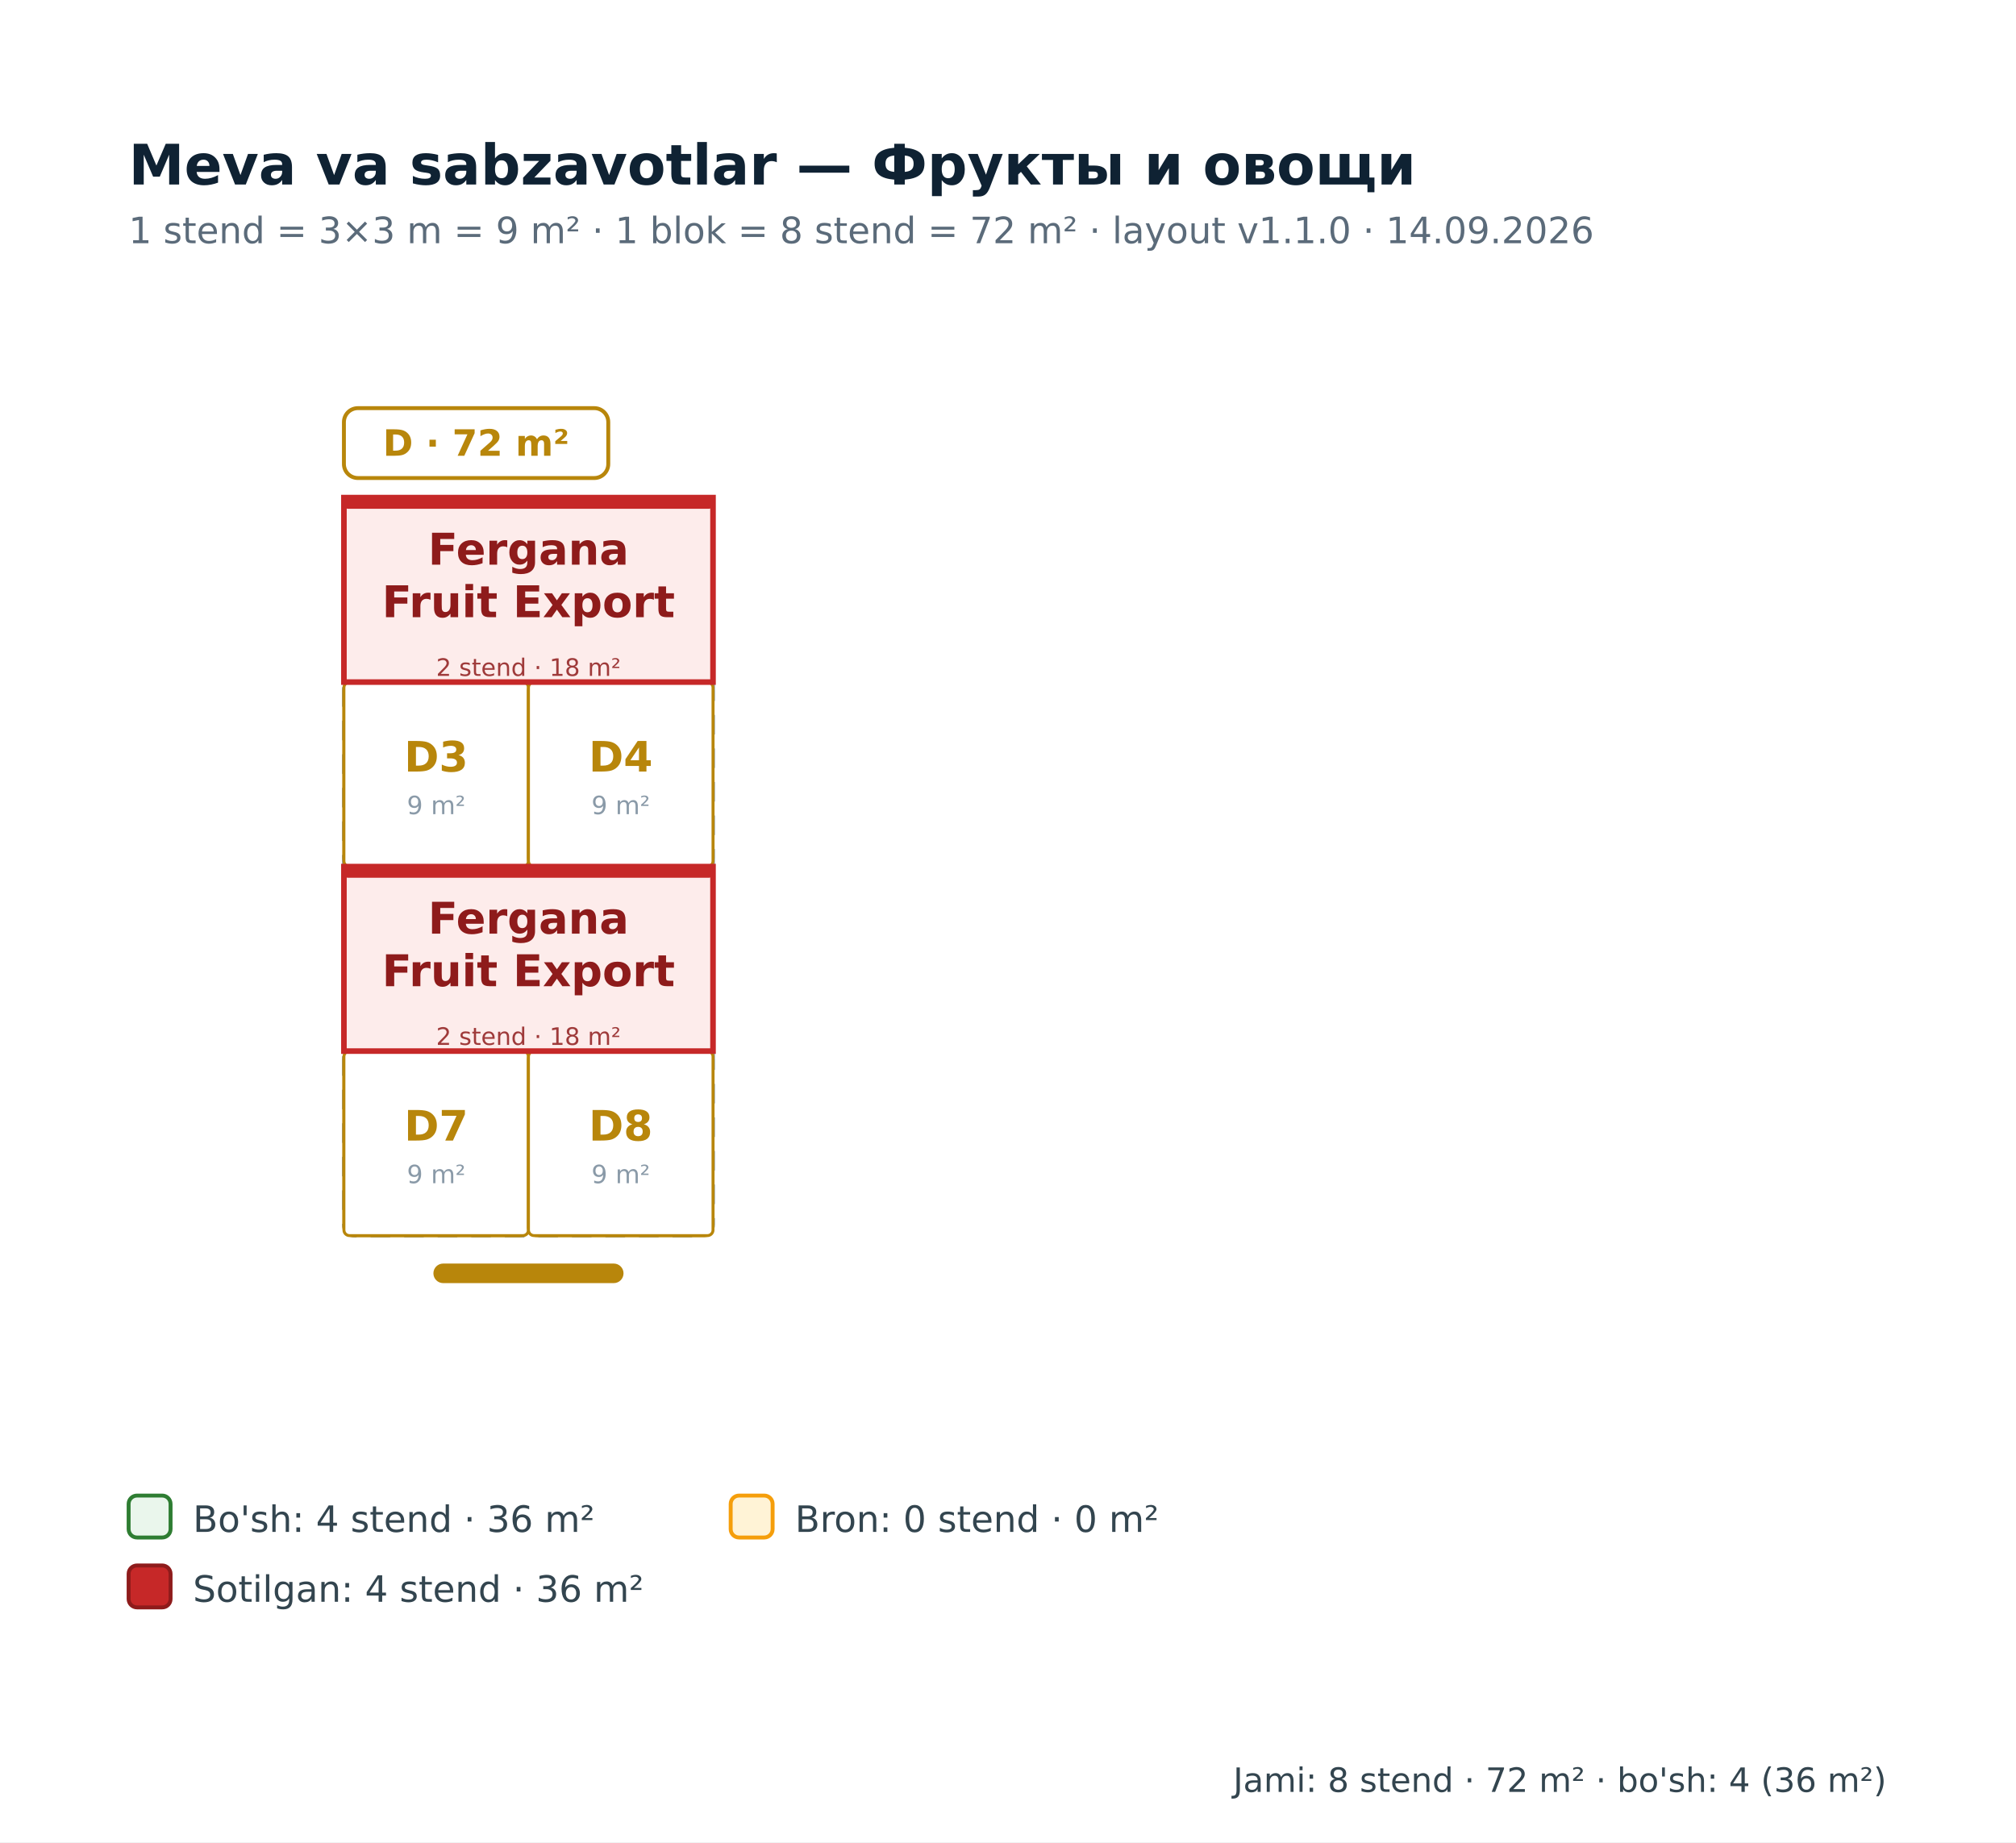
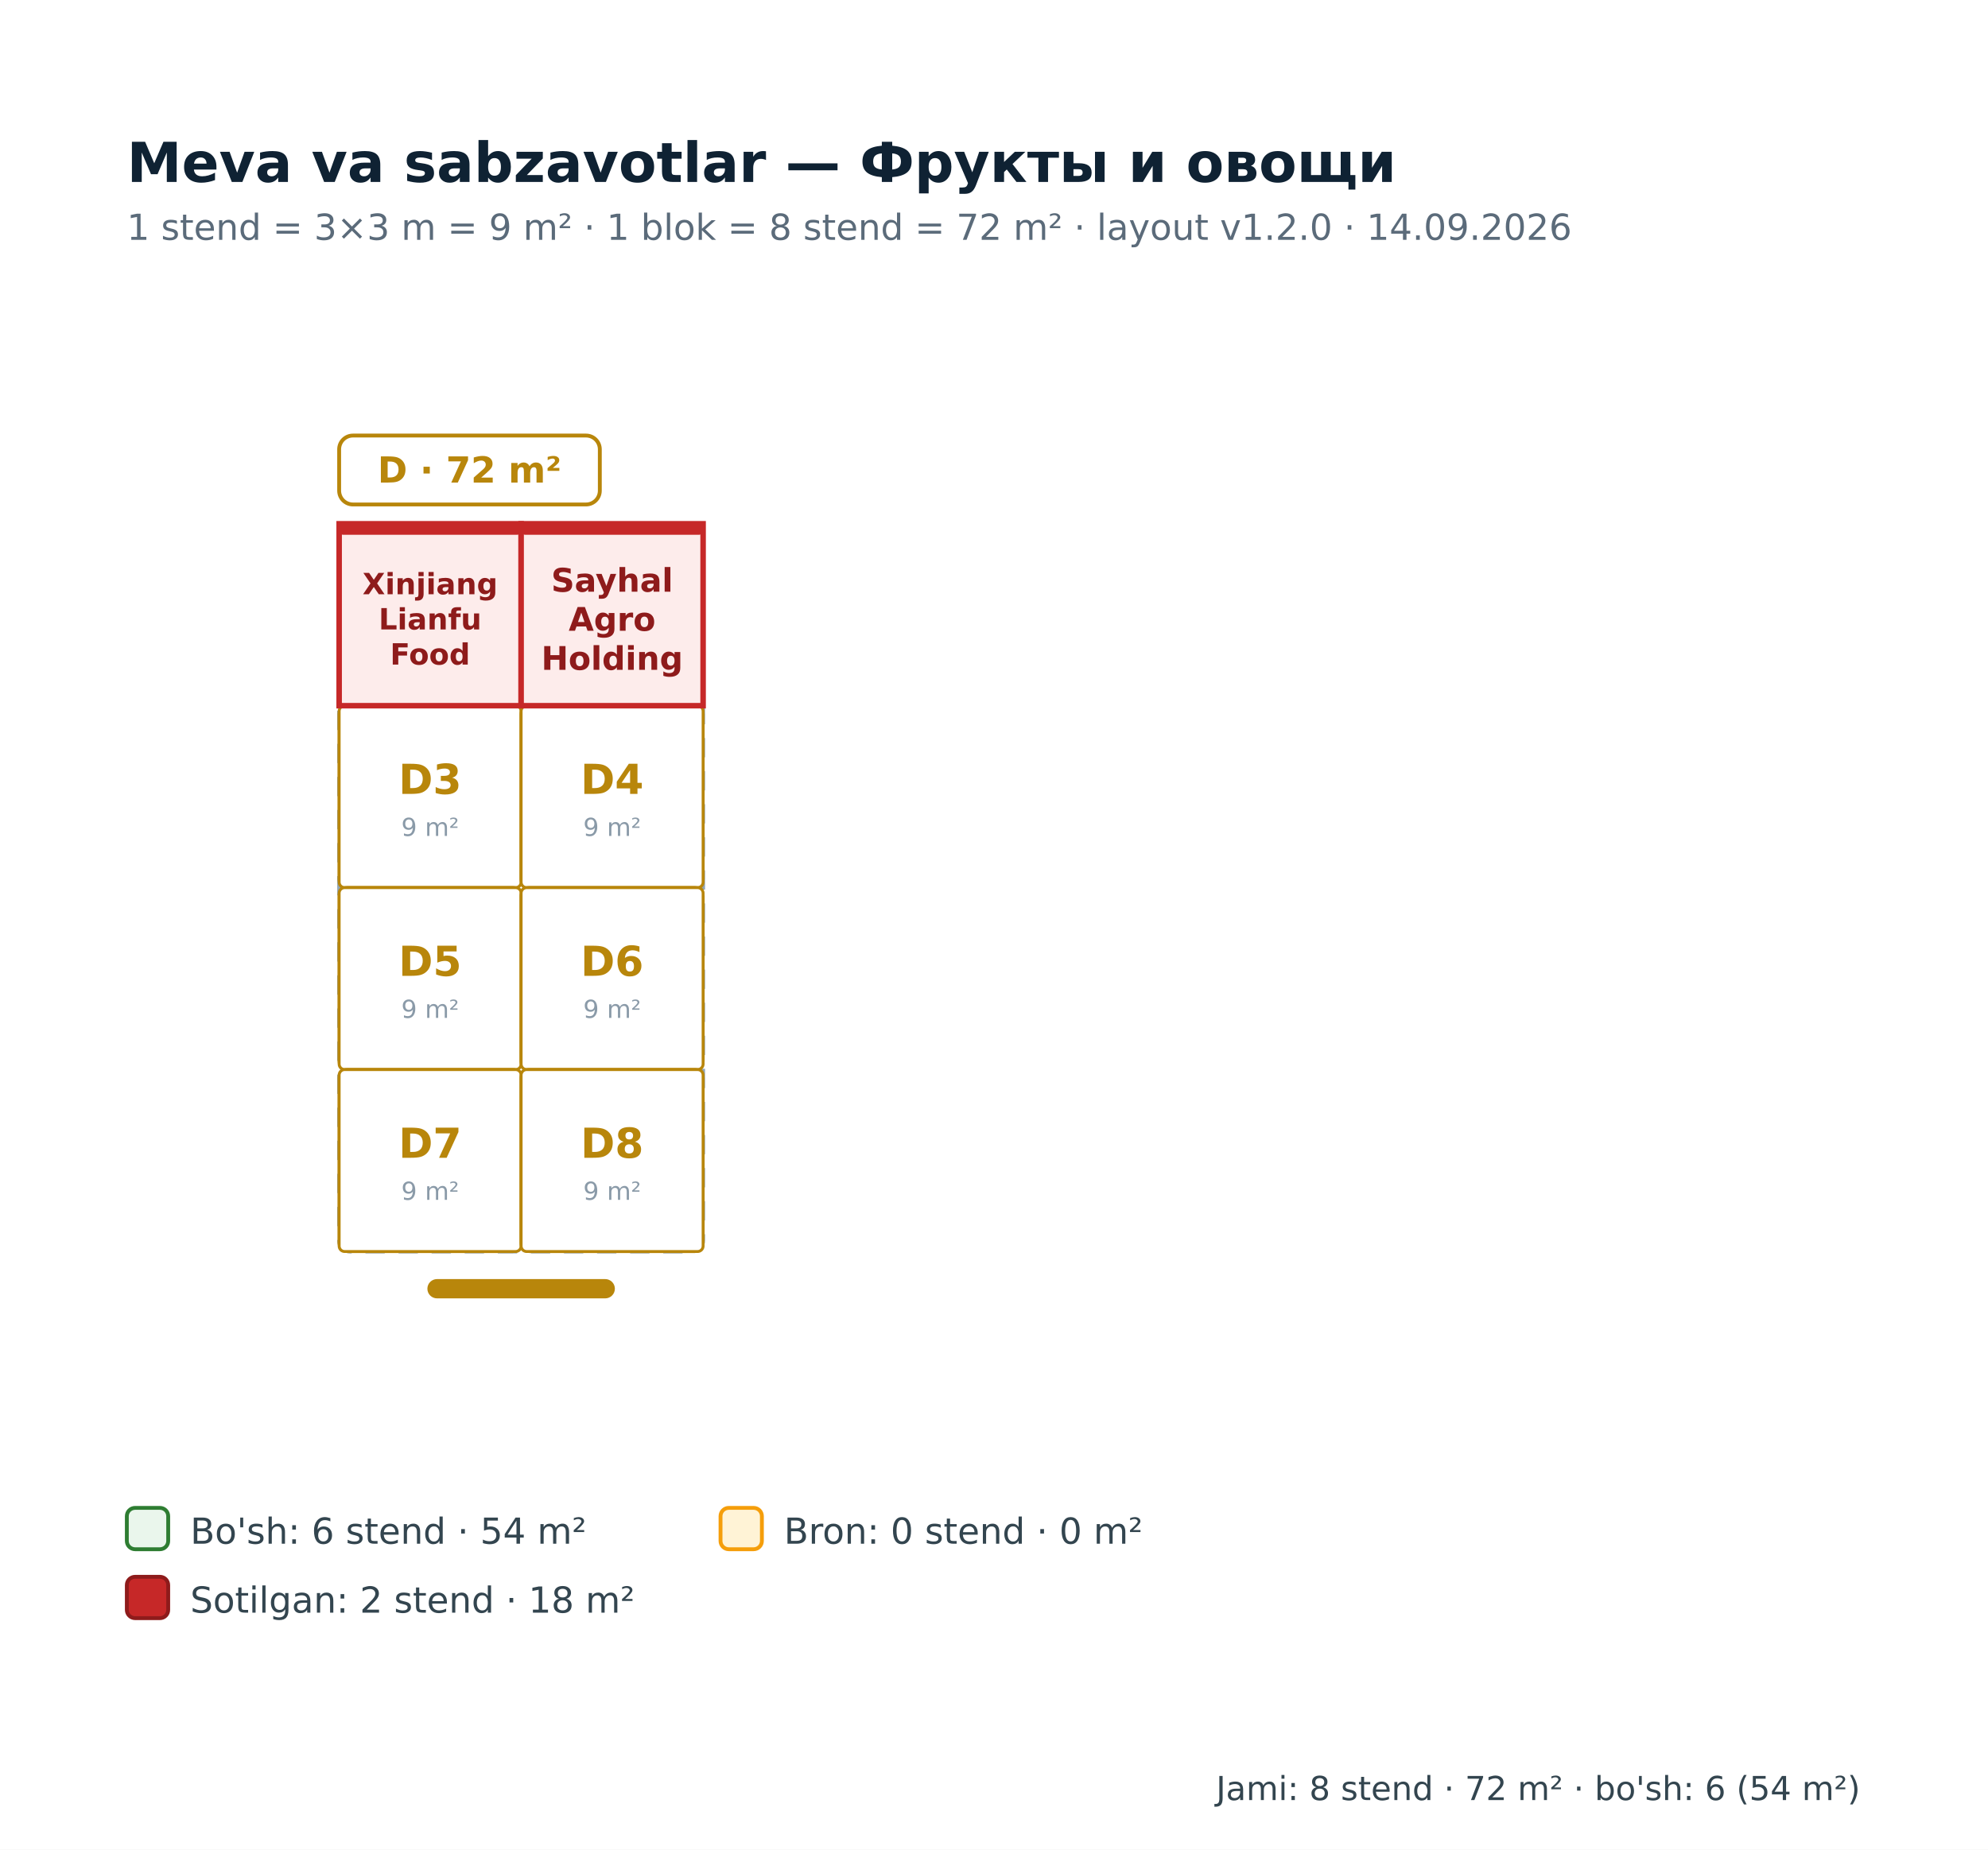
- <svg xmlns="http://www.w3.org/2000/svg" width="721" height="659" viewBox="0 0 721 659" font-family="DejaVu Sans, Helvetica, Arial, sans-serif">
-   <rect width="721" height="659" fill="#ffffff" />
+ <svg xmlns="http://www.w3.org/2000/svg" width="721" height="671" viewBox="0 0 721 671" font-family="DejaVu Sans, Helvetica, Arial, sans-serif">
+   <rect width="721" height="671" fill="#ffffff" />
  <text x="46" y="66" font-size="20" font-weight="bold" fill="#0f2233">Meva va sabzavotlar — Фрукты и овощи</text>
-   <text x="46" y="87" font-size="13" fill="#5b6b7a">1 stend = 3×3 m = 9 m² · 1 blok = 8 stend = 72 m² · layout v1.1.0 · 14.09.2026</text>
-   <rect x="123.00" y="178.00" width="132.00" height="264.00" fill="none" stroke="#90a4b5" stroke-width="1.4" stroke-dasharray="7 5" rx="4" />
-   <rect x="123.00" y="146.00" width="94.54" height="25" rx="5" fill="#ffffff" stroke="#B8860B" stroke-width="1.4" />
-   <text x="170.27" y="163.05" font-size="13" font-weight="bold" fill="#B8860B" text-anchor="middle">D · 72 m²</text>
-   <rect x="123.00" y="244.00" width="66.00" height="66.00" rx="3" fill="#eaf6ec" stroke="#B8860B" stroke-width="1.1" />
-   <rect x="123.00" y="244.00" width="66.00" height="66.00" rx="2" fill="#ffffff" stroke="#B8860B" stroke-width="1.05" />
-   <text x="156.00" y="276.00" font-size="15.00" font-weight="bold" fill="#B8860B" text-anchor="middle">D3</text>
-   <text x="156.00" y="291.25" font-size="9.00" fill="#8a9aa8" text-anchor="middle">9 m²</text>
-   <rect x="189.00" y="244.00" width="66.00" height="66.00" rx="3" fill="#eaf6ec" stroke="#B8860B" stroke-width="1.1" />
-   <rect x="189.00" y="244.00" width="66.00" height="66.00" rx="2" fill="#ffffff" stroke="#B8860B" stroke-width="1.05" />
-   <text x="222.00" y="276.00" font-size="15.00" font-weight="bold" fill="#B8860B" text-anchor="middle">D4</text>
-   <text x="222.00" y="291.25" font-size="9.00" fill="#8a9aa8" text-anchor="middle">9 m²</text>
-   <rect x="123.00" y="376.00" width="66.00" height="66.00" rx="3" fill="#eaf6ec" stroke="#B8860B" stroke-width="1.1" />
-   <rect x="123.00" y="376.00" width="66.00" height="66.00" rx="2" fill="#ffffff" stroke="#B8860B" stroke-width="1.05" />
-   <text x="156.00" y="408.00" font-size="15.00" font-weight="bold" fill="#B8860B" text-anchor="middle">D7</text>
-   <text x="156.00" y="423.25" font-size="9.00" fill="#8a9aa8" text-anchor="middle">9 m²</text>
-   <rect x="189.00" y="376.00" width="66.00" height="66.00" rx="3" fill="#eaf6ec" stroke="#B8860B" stroke-width="1.1" />
-   <rect x="189.00" y="376.00" width="66.00" height="66.00" rx="2" fill="#ffffff" stroke="#B8860B" stroke-width="1.05" />
-   <text x="222.00" y="408.00" font-size="15.00" font-weight="bold" fill="#B8860B" text-anchor="middle">D8</text>
-   <text x="222.00" y="423.25" font-size="9.00" fill="#8a9aa8" text-anchor="middle">9 m²</text>
-   <rect x="155.00" y="452.00" width="68" height="7" rx="3.5" fill="#B8860B" />
-   <path d="M123 178L189 178L255 178L255 244L189 244L123 244Z" fill="#fdeceb" stroke="#c62828" stroke-width="2" />
-   <rect x="123.00" y="178.00" width="132.00" height="4" rx="1.5" fill="#c62828" />
-   <text x="189.00" y="201.99" font-size="15.65" font-weight="bold" fill="#8e1b1b" text-anchor="middle">Fergana</text>
-   <text x="189.00" y="220.78" font-size="15.65" font-weight="bold" fill="#8e1b1b" text-anchor="middle">Fruit Export</text>
-   <text x="189.00" y="241.78" font-size="8.61" fill="#8e1b1b" text-anchor="middle" opacity="0.85">2 stend · 18 m²</text>
-   <path d="M123 310L189 310L255 310L255 376L189 376L123 376Z" fill="#fdeceb" stroke="#c62828" stroke-width="2" />
-   <rect x="123.00" y="310.00" width="132.00" height="4" rx="1.5" fill="#c62828" />
-   <text x="189.00" y="333.99" font-size="15.65" font-weight="bold" fill="#8e1b1b" text-anchor="middle">Fergana</text>
-   <text x="189.00" y="352.78" font-size="15.65" font-weight="bold" fill="#8e1b1b" text-anchor="middle">Fruit Export</text>
-   <text x="189.00" y="373.78" font-size="8.61" fill="#8e1b1b" text-anchor="middle" opacity="0.85">2 stend · 18 m²</text>
-   <rect x="46.00" y="535.00" width="15" height="15" rx="3" fill="#eaf6ec" stroke="#2e7d32" stroke-width="1.4" />
-   <text x="69.00" y="548.00" font-size="13" fill="#33454f">Bo'sh: 4 stend · 36 m²</text>
-   <rect x="261.32" y="535.00" width="15" height="15" rx="3" fill="#fff3d6" stroke="#f59e0b" stroke-width="1.4" />
-   <text x="284.32" y="548.00" font-size="13" fill="#33454f">Bron: 0 stend · 0 m²</text>
-   <rect x="46.00" y="560.00" width="15" height="15" rx="3" fill="#c62828" stroke="#8e1b1b" stroke-width="1.4" />
-   <text x="69.00" y="573.00" font-size="13" fill="#33454f">Sotilgan: 4 stend · 36 m²</text>
-   <text x="674.68" y="641" font-size="12" fill="#33454f" text-anchor="end">Jami: 8 stend · 72 m² · bo'sh: 4 (36 m²)</text>
+   <text x="46" y="87" font-size="13" fill="#5b6b7a">1 stend = 3×3 m = 9 m² · 1 blok = 8 stend = 72 m² · layout v1.2.0 · 14.09.2026</text>
+   <rect x="123.00" y="190.00" width="132.00" height="264.00" fill="none" stroke="#90a4b5" stroke-width="1.4" stroke-dasharray="7 5" rx="4" />
+   <rect x="123.00" y="158.00" width="94.54" height="25" rx="5" fill="#ffffff" stroke="#B8860B" stroke-width="1.4" />
+   <text x="170.27" y="175.05" font-size="13" font-weight="bold" fill="#B8860B" text-anchor="middle">D · 72 m²</text>
+   <rect x="123.00" y="256.00" width="66.00" height="66.00" rx="3" fill="#eaf6ec" stroke="#B8860B" stroke-width="1.1" />
+   <rect x="123.00" y="256.00" width="66.00" height="66.00" rx="2" fill="#ffffff" stroke="#B8860B" stroke-width="1.05" />
+   <text x="156.00" y="288.00" font-size="15.00" font-weight="bold" fill="#B8860B" text-anchor="middle">D3</text>
+   <text x="156.00" y="303.25" font-size="9.00" fill="#8a9aa8" text-anchor="middle">9 m²</text>
+   <rect x="189.00" y="256.00" width="66.00" height="66.00" rx="3" fill="#eaf6ec" stroke="#B8860B" stroke-width="1.1" />
+   <rect x="189.00" y="256.00" width="66.00" height="66.00" rx="2" fill="#ffffff" stroke="#B8860B" stroke-width="1.05" />
+   <text x="222.00" y="288.00" font-size="15.00" font-weight="bold" fill="#B8860B" text-anchor="middle">D4</text>
+   <text x="222.00" y="303.25" font-size="9.00" fill="#8a9aa8" text-anchor="middle">9 m²</text>
+   <rect x="123.00" y="322.00" width="66.00" height="66.00" rx="3" fill="#eaf6ec" stroke="#B8860B" stroke-width="1.1" />
+   <rect x="123.00" y="322.00" width="66.00" height="66.00" rx="2" fill="#ffffff" stroke="#B8860B" stroke-width="1.05" />
+   <text x="156.00" y="354.00" font-size="15.00" font-weight="bold" fill="#B8860B" text-anchor="middle">D5</text>
+   <text x="156.00" y="369.25" font-size="9.00" fill="#8a9aa8" text-anchor="middle">9 m²</text>
+   <rect x="189.00" y="322.00" width="66.00" height="66.00" rx="3" fill="#eaf6ec" stroke="#B8860B" stroke-width="1.1" />
+   <rect x="189.00" y="322.00" width="66.00" height="66.00" rx="2" fill="#ffffff" stroke="#B8860B" stroke-width="1.05" />
+   <text x="222.00" y="354.00" font-size="15.00" font-weight="bold" fill="#B8860B" text-anchor="middle">D6</text>
+   <text x="222.00" y="369.25" font-size="9.00" fill="#8a9aa8" text-anchor="middle">9 m²</text>
+   <rect x="123.00" y="388.00" width="66.00" height="66.00" rx="3" fill="#eaf6ec" stroke="#B8860B" stroke-width="1.1" />
+   <rect x="123.00" y="388.00" width="66.00" height="66.00" rx="2" fill="#ffffff" stroke="#B8860B" stroke-width="1.05" />
+   <text x="156.00" y="420.00" font-size="15.00" font-weight="bold" fill="#B8860B" text-anchor="middle">D7</text>
+   <text x="156.00" y="435.25" font-size="9.00" fill="#8a9aa8" text-anchor="middle">9 m²</text>
+   <rect x="189.00" y="388.00" width="66.00" height="66.00" rx="3" fill="#eaf6ec" stroke="#B8860B" stroke-width="1.1" />
+   <rect x="189.00" y="388.00" width="66.00" height="66.00" rx="2" fill="#ffffff" stroke="#B8860B" stroke-width="1.05" />
+   <text x="222.00" y="420.00" font-size="15.00" font-weight="bold" fill="#B8860B" text-anchor="middle">D8</text>
+   <text x="222.00" y="435.25" font-size="9.00" fill="#8a9aa8" text-anchor="middle">9 m²</text>
+   <rect x="155.00" y="464.00" width="68" height="7" rx="3.5" fill="#B8860B" />
+   <path d="M123 190L189 190L189 256L123 256Z" fill="#fdeceb" stroke="#c62828" stroke-width="2" />
+   <rect x="123.00" y="190.00" width="66.00" height="4" rx="1.5" fill="#c62828" />
+   <text x="156.00" y="215.58" font-size="10.63" font-weight="bold" fill="#8e1b1b" text-anchor="middle">Xinjiang</text>
+   <text x="156.00" y="228.34" font-size="10.63" font-weight="bold" fill="#8e1b1b" text-anchor="middle">Lianfu</text>
+   <text x="156.00" y="241.09" font-size="10.63" font-weight="bold" fill="#8e1b1b" text-anchor="middle">Food</text>
+   <path d="M189 190L255 190L255 256L189 256Z" fill="#fdeceb" stroke="#c62828" stroke-width="2" />
+   <rect x="189.00" y="190.00" width="66.00" height="4" rx="1.5" fill="#c62828" />
+   <text x="222.00" y="214.65" font-size="11.81" font-weight="bold" fill="#8e1b1b" text-anchor="middle">Sayhal</text>
+   <text x="222.00" y="228.82" font-size="11.81" font-weight="bold" fill="#8e1b1b" text-anchor="middle">Agro</text>
+   <text x="222.00" y="242.99" font-size="11.81" font-weight="bold" fill="#8e1b1b" text-anchor="middle">Holding</text>
+   <rect x="46.00" y="547.00" width="15" height="15" rx="3" fill="#eaf6ec" stroke="#2e7d32" stroke-width="1.4" />
+   <text x="69.00" y="560.00" font-size="13" fill="#33454f">Bo'sh: 6 stend · 54 m²</text>
+   <rect x="261.32" y="547.00" width="15" height="15" rx="3" fill="#fff3d6" stroke="#f59e0b" stroke-width="1.4" />
+   <text x="284.32" y="560.00" font-size="13" fill="#33454f">Bron: 0 stend · 0 m²</text>
+   <rect x="46.00" y="572.00" width="15" height="15" rx="3" fill="#c62828" stroke="#8e1b1b" stroke-width="1.4" />
+   <text x="69.00" y="585.00" font-size="13" fill="#33454f">Sotilgan: 2 stend · 18 m²</text>
+   <text x="674.68" y="653" font-size="12" fill="#33454f" text-anchor="end">Jami: 8 stend · 72 m² · bo'sh: 6 (54 m²)</text>
</svg>
